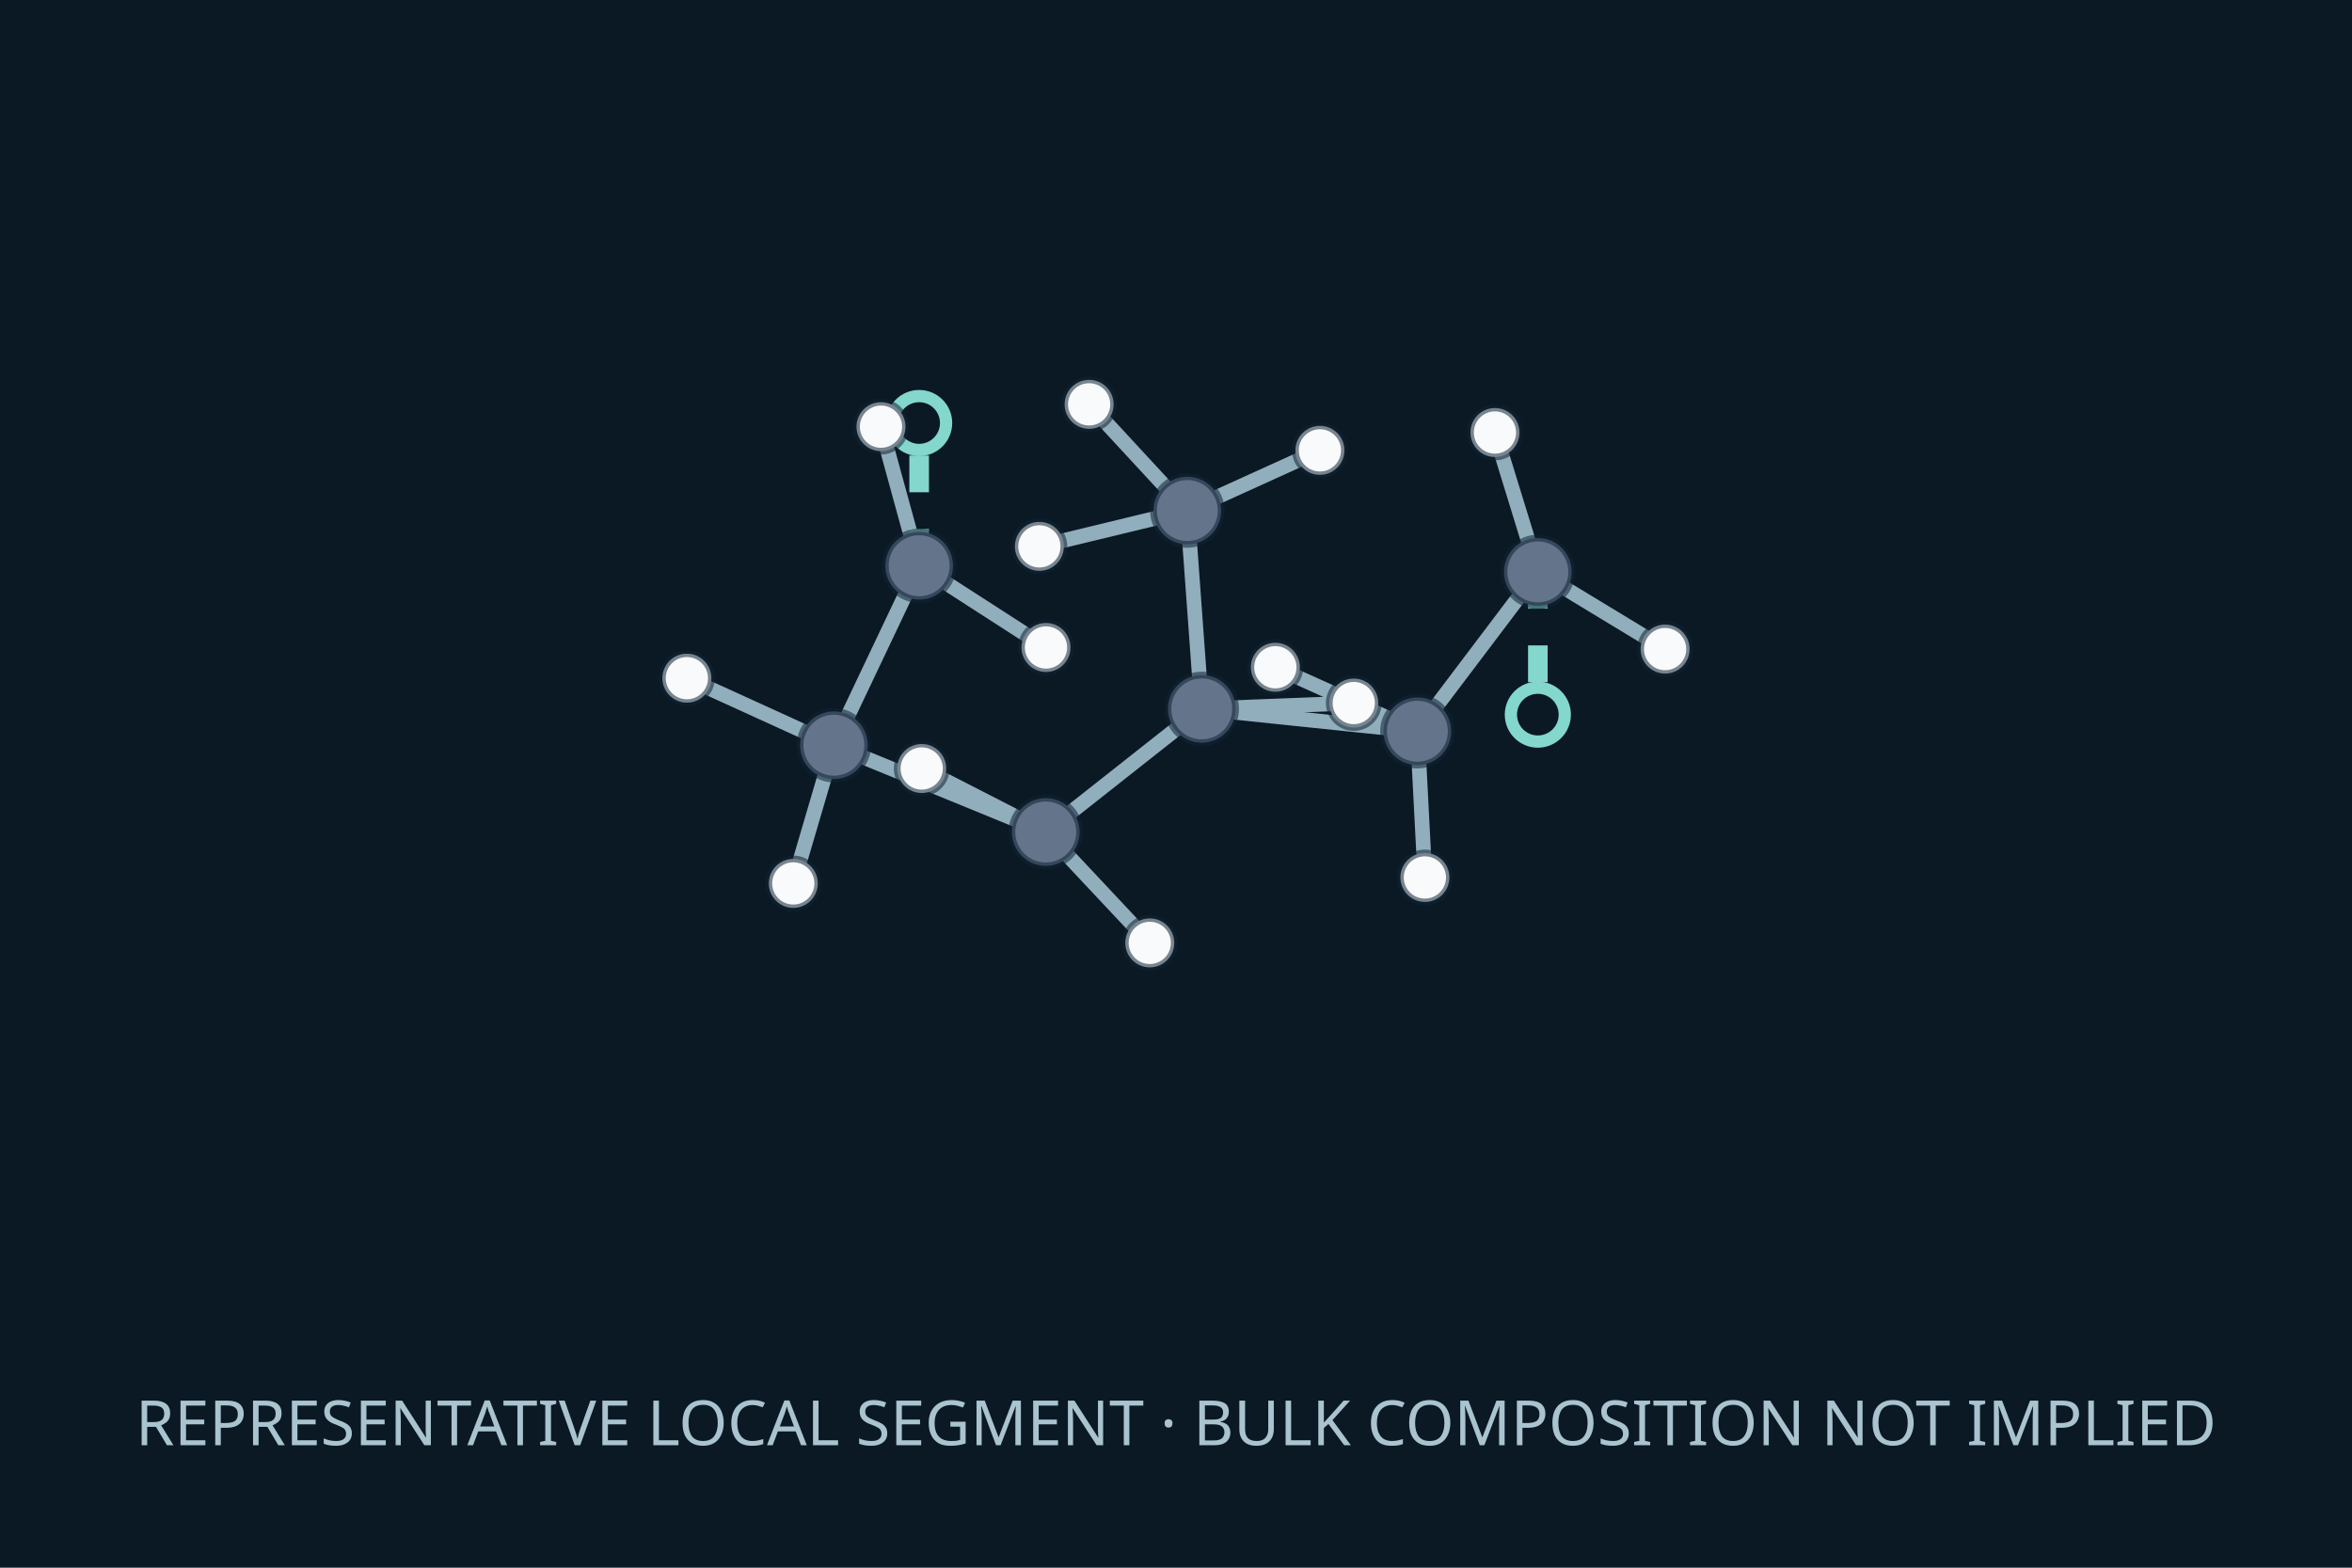
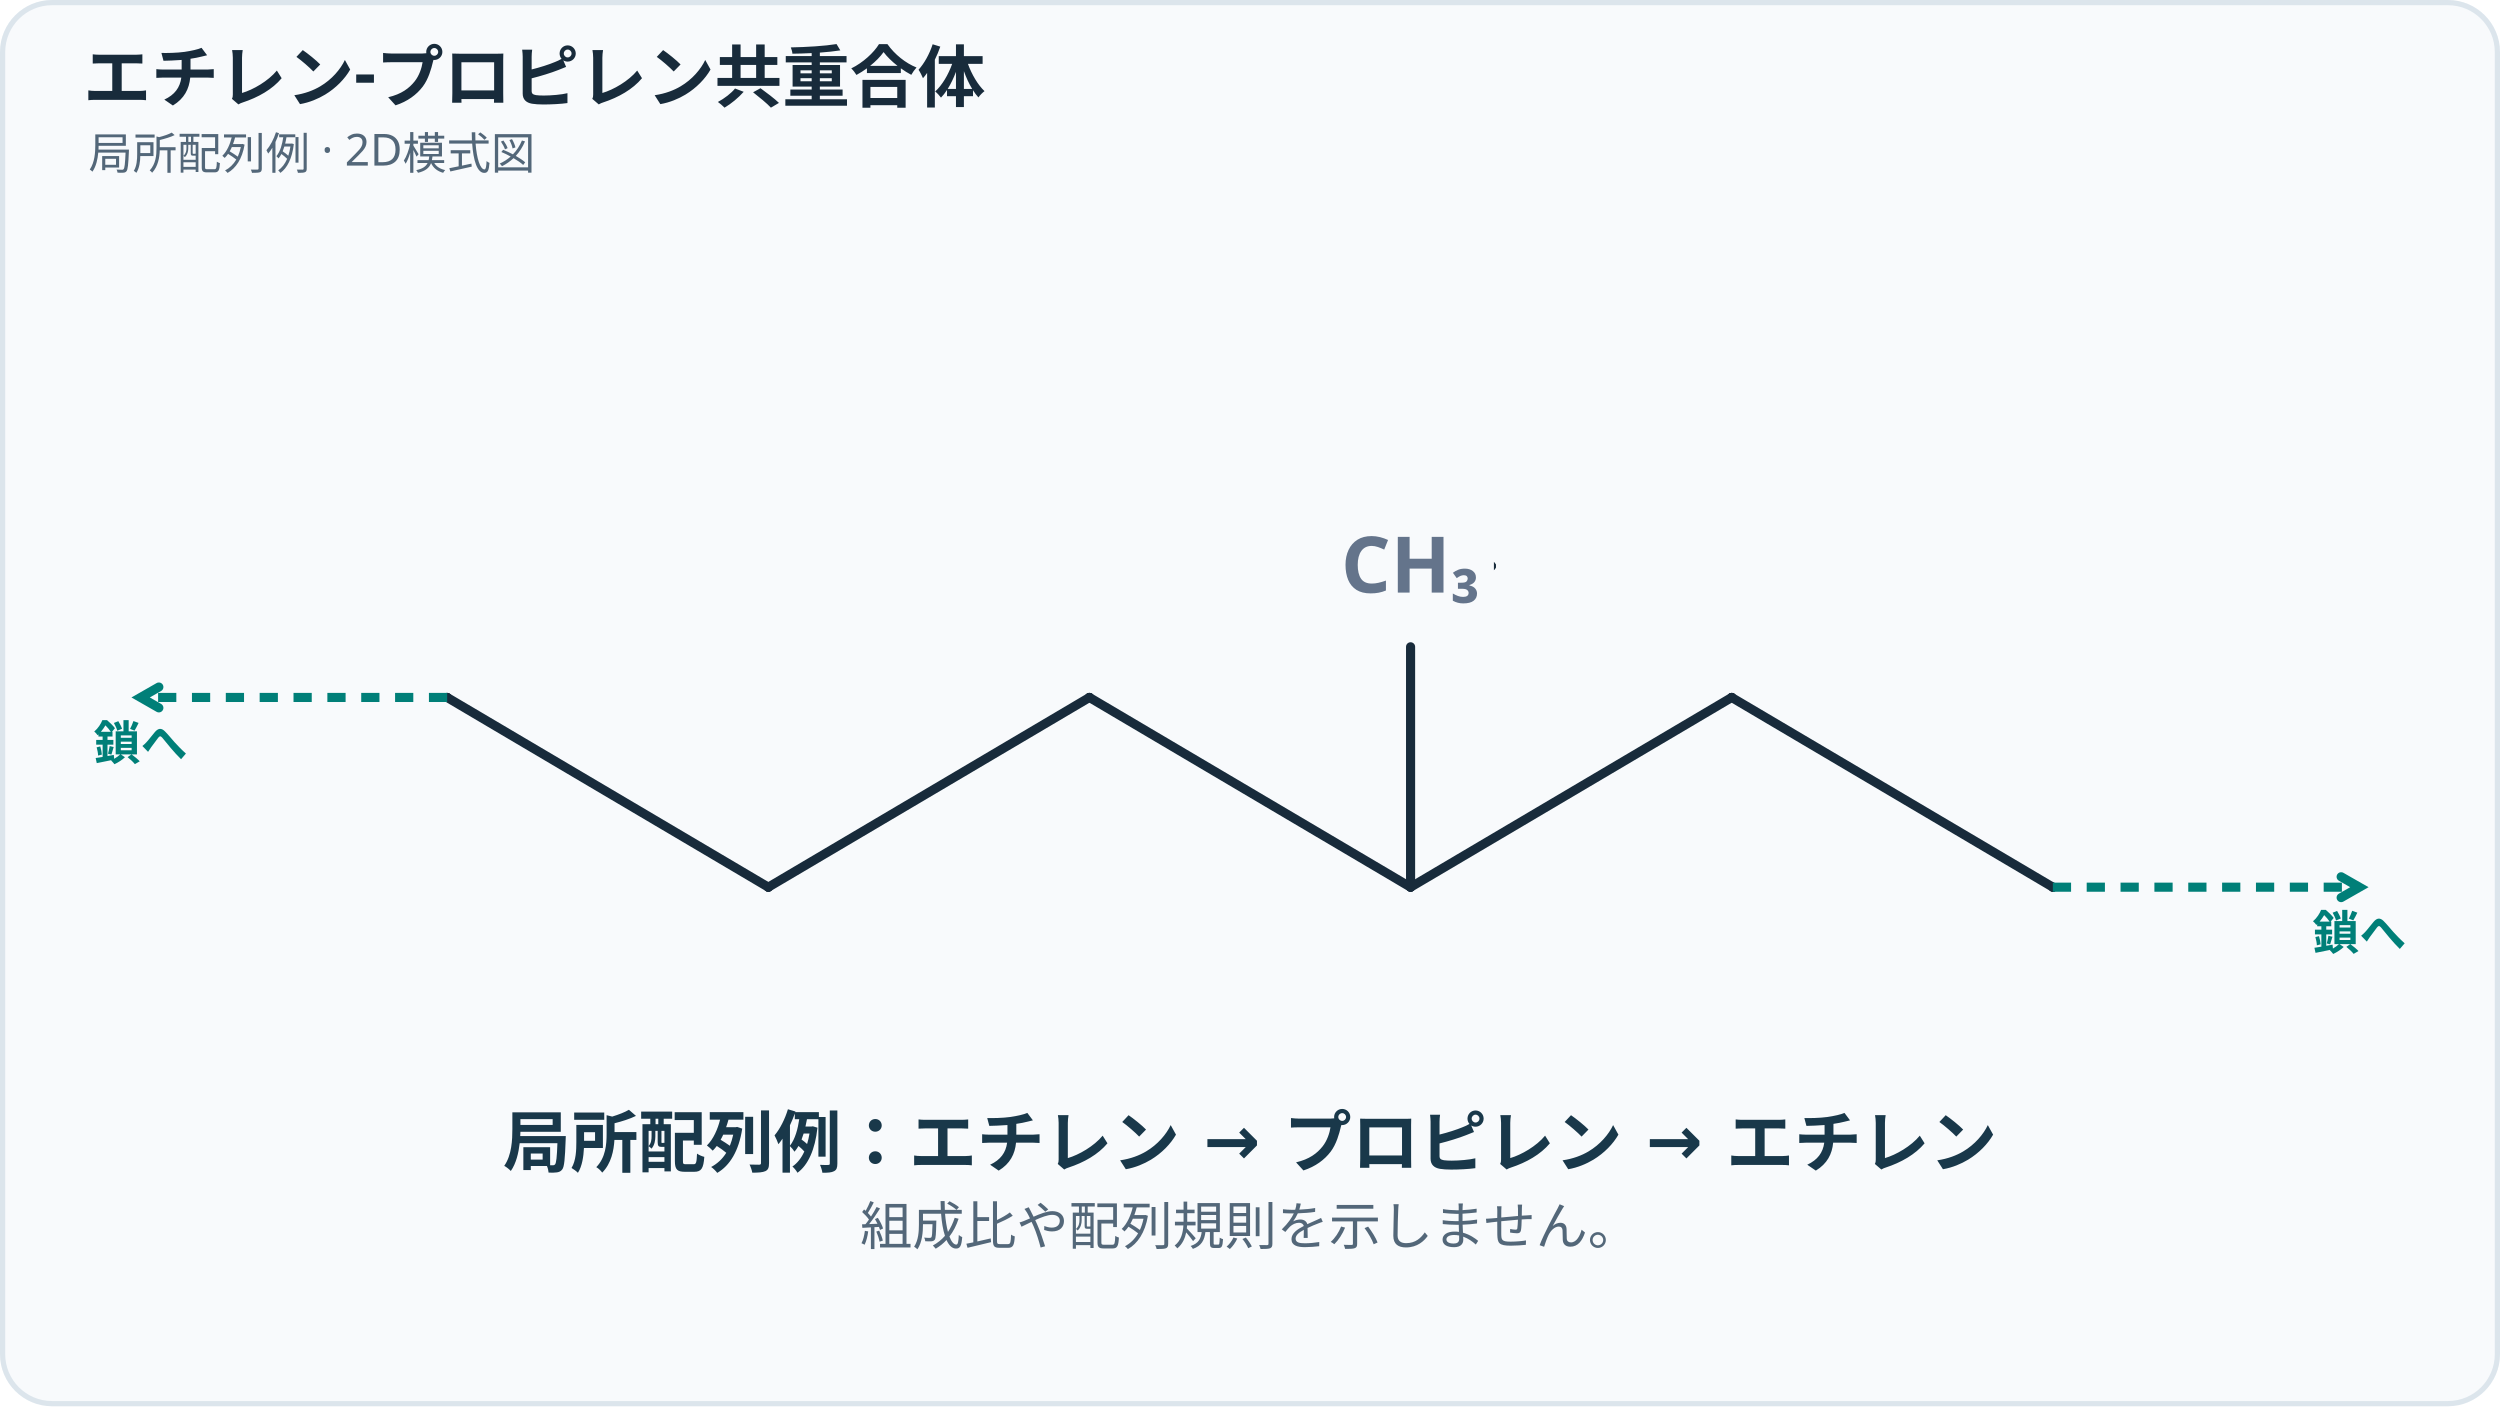
- <svg xmlns="http://www.w3.org/2000/svg" viewBox="0 0 192 128" role="img" aria-label="エチレン-プロピレン共重合体 representative segment" data-polymer-id="ethylene-propylene-copolymer">
-   <rect width="192" height="128" fill="#0b1924" />
-   <g>
-     <path d="M68.074 60.846L75.033 46.193" stroke="#91aebd" stroke-width="1.2" stroke-linecap="round" />
-     <path d="M68.074 60.846L56.072 55.372" stroke="#91aebd" stroke-width="1.2" stroke-linecap="round" />
-     <path d="M68.074 60.846L64.759 72.13" stroke="#91aebd" stroke-width="1.2" stroke-linecap="round" />
-     <path d="M68.074 60.846L85.368 67.933" stroke="#91aebd" stroke-width="1.2" stroke-linecap="round" />
-     <path d="M75.033 46.193L71.918 34.838" stroke="#91aebd" stroke-width="1.2" stroke-linecap="round" />
-     <path d="M75.033 46.193L85.386 52.866" stroke="#91aebd" stroke-width="1.2" stroke-linecap="round" />
-     <path d="M85.368 67.933L93.859 76.986" stroke="#91aebd" stroke-width="1.2" stroke-linecap="round" />
-     <path d="M98.103 57.88L110.511 57.402" stroke="#91aebd" stroke-width="1.2" stroke-linecap="round" />
-     <path d="M96.924 41.687L84.847 44.61" stroke="#91aebd" stroke-width="1.2" stroke-linecap="round" />
-     <path d="M96.924 41.687L88.908 33.014" stroke="#91aebd" stroke-width="1.2" stroke-linecap="round" />
-     <path d="M96.924 41.687L107.748 36.771" stroke="#91aebd" stroke-width="1.2" stroke-linecap="round" />
-     <path d="M85.368 67.933L98.103 57.88" stroke="#91aebd" stroke-width="1.2" stroke-linecap="round" />
-     <path d="M85.368 67.933L75.241 62.746" stroke="#91aebd" stroke-width="1.2" stroke-linecap="round" />
-     <path d="M98.103 57.88L96.924 41.687" stroke="#91aebd" stroke-width="1.2" stroke-linecap="round" />
-     <path d="M98.103 57.88L115.703 59.707" stroke="#91aebd" stroke-width="1.2" stroke-linecap="round" />
-     <path d="M115.703 59.707L125.538 46.695" stroke="#91aebd" stroke-width="1.2" stroke-linecap="round" />
-     <path d="M115.703 59.707L104.11 54.481" stroke="#91aebd" stroke-width="1.2" stroke-linecap="round" />
-     <path d="M115.703 59.707L116.318 71.644" stroke="#91aebd" stroke-width="1.2" stroke-linecap="round" />
-     <path d="M125.538 46.695L122.037 35.314" stroke="#91aebd" stroke-width="1.2" stroke-linecap="round" />
-     <path d="M125.538 46.695L135.928 52.997" stroke="#91aebd" stroke-width="1.2" stroke-linecap="round" />
-     <path data-polymer-continuation="true" d="M75.033 46.193L75.033 34.539" stroke="#83d7cd" stroke-width="1.6" stroke-dasharray="3 3" />
-     <circle cx="75.033" cy="34.539" r="2.2" fill="none" stroke="#83d7cd" />
-     <path data-polymer-continuation="true" d="M125.538 46.695L125.538 58.349" stroke="#83d7cd" stroke-width="1.6" stroke-dasharray="3 3" />
-     <circle cx="125.538" cy="58.349" r="2.2" fill="none" stroke="#83d7cd" />
-     <circle cx="68.074" cy="60.846" r="2.763" fill="#64748b" stroke="#102433" stroke-opacity=".55" stroke-width=".55" />
-     <circle cx="75.033" cy="46.193" r="2.763" fill="#64748b" stroke="#102433" stroke-opacity=".55" stroke-width=".55" />
-     <circle cx="93.859" cy="76.986" r="2" fill="#f8fafc" stroke="#102433" stroke-opacity=".55" stroke-width=".55" />
-     <circle cx="110.511" cy="57.402" r="2" fill="#f8fafc" stroke="#102433" stroke-opacity=".55" stroke-width=".55" />
-     <circle cx="84.847" cy="44.61" r="2" fill="#f8fafc" stroke="#102433" stroke-opacity=".55" stroke-width=".55" />
-     <circle cx="88.908" cy="33.014" r="2" fill="#f8fafc" stroke="#102433" stroke-opacity=".55" stroke-width=".55" />
-     <circle cx="107.748" cy="36.771" r="2" fill="#f8fafc" stroke="#102433" stroke-opacity=".55" stroke-width=".55" />
-     <circle cx="56.072" cy="55.372" r="2" fill="#f8fafc" stroke="#102433" stroke-opacity=".55" stroke-width=".55" />
-     <circle cx="64.759" cy="72.13" r="2" fill="#f8fafc" stroke="#102433" stroke-opacity=".55" stroke-width=".55" />
-     <circle cx="71.918" cy="34.838" r="2" fill="#f8fafc" stroke="#102433" stroke-opacity=".55" stroke-width=".55" />
-     <circle cx="85.386" cy="52.866" r="2" fill="#f8fafc" stroke="#102433" stroke-opacity=".55" stroke-width=".55" />
-     <circle cx="85.368" cy="67.933" r="2.763" fill="#64748b" stroke="#102433" stroke-opacity=".55" stroke-width=".55" />
-     <circle cx="98.103" cy="57.88" r="2.763" fill="#64748b" stroke="#102433" stroke-opacity=".55" stroke-width=".55" />
-     <circle cx="96.924" cy="41.687" r="2.763" fill="#64748b" stroke="#102433" stroke-opacity=".55" stroke-width=".55" />
-     <circle cx="75.241" cy="62.746" r="2" fill="#f8fafc" stroke="#102433" stroke-opacity=".55" stroke-width=".55" />
-     <circle cx="115.703" cy="59.707" r="2.763" fill="#64748b" stroke="#102433" stroke-opacity=".55" stroke-width=".55" />
-     <circle cx="125.538" cy="46.695" r="2.763" fill="#64748b" stroke="#102433" stroke-opacity=".55" stroke-width=".55" />
-     <circle cx="104.11" cy="54.481" r="2" fill="#f8fafc" stroke="#102433" stroke-opacity=".55" stroke-width=".55" />
-     <circle cx="116.318" cy="71.644" r="2" fill="#f8fafc" stroke="#102433" stroke-opacity=".55" stroke-width=".55" />
-     <circle cx="122.037" cy="35.314" r="2" fill="#f8fafc" stroke="#102433" stroke-opacity=".55" stroke-width=".55" />
-     <circle cx="135.928" cy="52.997" r="2" fill="#f8fafc" stroke="#102433" stroke-opacity=".55" stroke-width=".55" />
+ <svg xmlns="http://www.w3.org/2000/svg" viewBox="0 0 960 540" role="img" aria-labelledby="polymer-title polymer-description" data-polymer-id="ethylene-propylene-copolymer" data-generator-version="task8-2d-v4" data-structure-source-commit="3050fed9c89f16aed19c2323db94fef5f9f9765e" data-representation-type="copolymer-local-motif" data-atom-count="21" data-bond-count="20">
+   <rect width="960" height="540" rx="20" fill="#f8fafc" />
+   <rect x="1" y="1" width="958" height="538" rx="19" fill="none" stroke="#dce5ec" stroke-width="2" />
+   <text class="figure-title" x="32" y="39" font-family="sans-serif" font-size="26" font-weight="750" fill="#182b3b">エチレン-プロピレン共重合体</text>
+   <text class="figure-kicker" x="34" y="65" font-family="sans-serif" font-size="17" fill="#536779">局所配列例 · 2D模式図</text>
+   <g class="chemical-bonds" fill="none" stroke="#182b3b" stroke-width="3.5" stroke-linecap="round" stroke-linejoin="round">
+     <g class="bond" data-bond-ref="unit-0.a0::unit-0.a1" data-atom-a="unit-0.a0" data-atom-b="unit-0.a1" data-bond-order="1">
+       <path d="M171.71 267.82L295.03 340.68" />
+     </g>
+     <g class="bond" data-bond-ref="unit-0.a0::unit-0.a2" data-atom-a="unit-0.a0" data-atom-b="unit-0.a2" data-bond-order="1">
+       <path d="M171.71 267.82L171.71 267.82" />
+     </g>
+     <g class="bond" data-bond-ref="unit-0.a0::unit-0.a3" data-atom-a="unit-0.a0" data-atom-b="unit-0.a3" data-bond-order="1">
+       <path d="M171.71 267.82L171.71 267.82" />
+     </g>
+     <g class="bond" data-bond-ref="unit-0.a1::unit-0.a4" data-atom-a="unit-0.a1" data-atom-b="unit-0.a4" data-bond-order="1">
+       <path d="M295.03 340.68L295.03 340.68" />
+     </g>
+     <g class="bond" data-bond-ref="unit-0.a1::unit-0.a5" data-atom-a="unit-0.a1" data-atom-b="unit-0.a5" data-bond-order="1">
+       <path d="M295.03 340.68L295.03 340.68" />
+     </g>
+     <g class="bond" data-bond-ref="unit-1.a0::unit-1.a1" data-atom-a="unit-1.a0" data-atom-b="unit-1.a1" data-bond-order="1">
+       <path d="M418.34 267.82L541.66 340.68" />
+     </g>
+     <g class="bond" data-bond-ref="unit-1.a1::unit-1.a2" data-atom-a="unit-1.a1" data-atom-b="unit-1.a2" data-bond-order="1">
+       <path d="M541.66 340.68L541.66 248.37" />
+     </g>
+     <g class="bond" data-bond-ref="unit-1.a0::unit-1.a3" data-atom-a="unit-1.a0" data-atom-b="unit-1.a3" data-bond-order="1">
+       <path d="M418.34 267.82L418.34 267.82" />
+     </g>
+     <g class="bond" data-bond-ref="unit-1.a0::unit-1.a4" data-atom-a="unit-1.a0" data-atom-b="unit-1.a4" data-bond-order="1">
+       <path d="M418.34 267.82L418.34 267.82" />
+     </g>
+     <g class="bond" data-bond-ref="unit-1.a1::unit-1.a5" data-atom-a="unit-1.a1" data-atom-b="unit-1.a5" data-bond-order="1">
+       <path d="M541.66 340.68L541.66 340.68" />
+     </g>
+     <g class="bond" data-bond-ref="unit-1.a2::unit-1.a6" data-atom-a="unit-1.a2" data-atom-b="unit-1.a6" data-bond-order="1">
+       <path d="M572.66 217.37L541.66 217.37" />
+     </g>
+     <g class="bond" data-bond-ref="unit-1.a2::unit-1.a7" data-atom-a="unit-1.a2" data-atom-b="unit-1.a7" data-bond-order="1">
+       <path d="M572.66 217.37L541.66 217.37" />
+     </g>
+     <g class="bond" data-bond-ref="unit-1.a2::unit-1.a8" data-atom-a="unit-1.a2" data-atom-b="unit-1.a8" data-bond-order="1">
+       <path d="M572.66 217.37L541.66 217.37" />
+     </g>
+     <g class="bond" data-bond-ref="unit-2.a0::unit-2.a1" data-atom-a="unit-2.a0" data-atom-b="unit-2.a1" data-bond-order="1">
+       <path d="M664.97 267.82L788.29 340.68" />
+     </g>
+     <g class="bond" data-bond-ref="unit-2.a0::unit-2.a2" data-atom-a="unit-2.a0" data-atom-b="unit-2.a2" data-bond-order="1">
+       <path d="M664.97 267.82L664.97 267.82" />
+     </g>
+     <g class="bond" data-bond-ref="unit-2.a0::unit-2.a3" data-atom-a="unit-2.a0" data-atom-b="unit-2.a3" data-bond-order="1">
+       <path d="M664.97 267.82L664.97 267.82" />
+     </g>
+     <g class="bond" data-bond-ref="unit-2.a1::unit-2.a4" data-atom-a="unit-2.a1" data-atom-b="unit-2.a4" data-bond-order="1">
+       <path d="M788.29 340.68L788.29 340.68" />
+     </g>
+     <g class="bond" data-bond-ref="unit-2.a1::unit-2.a5" data-atom-a="unit-2.a1" data-atom-b="unit-2.a5" data-bond-order="1">
+       <path d="M788.29 340.68L788.29 340.68" />
+     </g>
+     <g class="bond" data-bond-ref="unit-0.a1::unit-1.a0" data-atom-a="unit-0.a1" data-atom-b="unit-1.a0" data-bond-order="1">
+       <path d="M295.03 340.68L418.34 267.82" />
+     </g>
+     <g class="bond" data-bond-ref="unit-1.a1::unit-2.a0" data-atom-a="unit-1.a1" data-atom-b="unit-2.a0" data-bond-order="1">
+       <path d="M541.66 340.68L664.97 267.82" />
+     </g>
  </g>
-   <text x="96" y="118" text-anchor="middle" fill="#a9c3cf" font-size="5.1" font-family="sans-serif">REPRESENTATIVE LOCAL SEGMENT · BULK COMPOSITION NOT IMPLIED</text>
+   <g class="aromatic-rings" data-aromatic-cycle-count="0" />
+   <g class="continuations">
+     <g class="continuation-port" data-port-id="left" data-port-atom-ref="unit-0.a0" data-connection-type="C-C" data-external-bond-order="1" data-partner-element="C">
+       <path d="M171.71 267.82L54 267.82" fill="none" stroke="#007f78" stroke-width="3.5" stroke-dasharray="7 6" />
+       <path d="M61 271.82L54 267.82L61 263.82" fill="none" stroke="#007f78" stroke-width="3.5" stroke-linecap="round" />
+       <text class="continuation-label" data-port-label-for="left" x="54" y="291.82" text-anchor="middle" font-family="sans-serif" font-size="18" font-weight="700" fill="#007f78">鎖へ</text>
+     </g>
+     <g class="continuation-port" data-port-id="right" data-port-atom-ref="unit-2.a1" data-connection-type="C-C" data-external-bond-order="1" data-partner-element="C">
+       <path d="M788.29 340.68L906 340.68" fill="none" stroke="#007f78" stroke-width="3.5" stroke-dasharray="7 6" />
+       <path d="M899 336.68L906 340.68L899 344.68" fill="none" stroke="#007f78" stroke-width="3.5" stroke-linecap="round" />
+       <text class="continuation-label" data-port-label-for="right" x="906" y="364.68" text-anchor="middle" font-family="sans-serif" font-size="18" font-weight="700" fill="#007f78">鎖へ</text>
+     </g>
+   </g>
+   <g class="atom-labels">
+     <g class="atom-map skeletal-carbon" data-atom-ref="unit-0.a0" data-element="C" data-display="skeletal-carbon-vertex" aria-hidden="true">
+       <circle cx="171.71" cy="267.82" r="2.5" fill="#182b3b" opacity=".001" />
+     </g>
+     <g class="atom-map skeletal-carbon" data-atom-ref="unit-0.a1" data-element="C" data-display="skeletal-carbon-vertex" aria-hidden="true">
+       <circle cx="295.03" cy="340.68" r="2.5" fill="#182b3b" opacity=".001" />
+     </g>
+     <g class="atom-map skeletal-carbon" data-atom-ref="unit-1.a0" data-element="C" data-display="skeletal-carbon-vertex" aria-hidden="true">
+       <circle cx="418.34" cy="267.82" r="2.5" fill="#182b3b" opacity=".001" />
+     </g>
+     <g class="atom-map skeletal-carbon" data-atom-ref="unit-1.a1" data-element="C" data-display="skeletal-carbon-vertex" aria-hidden="true">
+       <circle cx="541.66" cy="340.68" r="2.5" fill="#182b3b" opacity=".001" />
+     </g>
+     <g class="atom-map atom-label" data-atom-ref="unit-1.a2" data-element="C" data-display="condensed-atom" data-label-atom-refs="unit-1.a2 unit-1.a6 unit-1.a7 unit-1.a8" aria-hidden="true">
+       <rect x="509.66" y="196.37" width="64" height="42" rx="8" fill="#f8fafc" />
+       <text x="541.66" y="227.57" text-anchor="middle" font-family="sans-serif" font-size="30" font-weight="750" fill="#64748b">CH₃</text>
+     </g>
+     <g class="atom-map skeletal-carbon" data-atom-ref="unit-2.a0" data-element="C" data-display="skeletal-carbon-vertex" aria-hidden="true">
+       <circle cx="664.97" cy="267.82" r="2.5" fill="#182b3b" opacity=".001" />
+     </g>
+     <g class="atom-map skeletal-carbon" data-atom-ref="unit-2.a1" data-element="C" data-display="skeletal-carbon-vertex" aria-hidden="true">
+       <circle cx="788.29" cy="340.68" r="2.5" fill="#182b3b" opacity=".001" />
+     </g>
+   </g>
+   <text class="annotation primary" x="480" y="448" text-anchor="middle" font-family="sans-serif" font-size="26" font-weight="700" fill="#19384a">局所配列例：エチレン → プロピレン → エチレン</text>
+   <text class="annotation" x="480" y="478" text-anchor="middle" font-family="sans-serif" font-size="20" font-weight="500" fill="#536779">組成比や配列規則を示しません。</text>
</svg>
